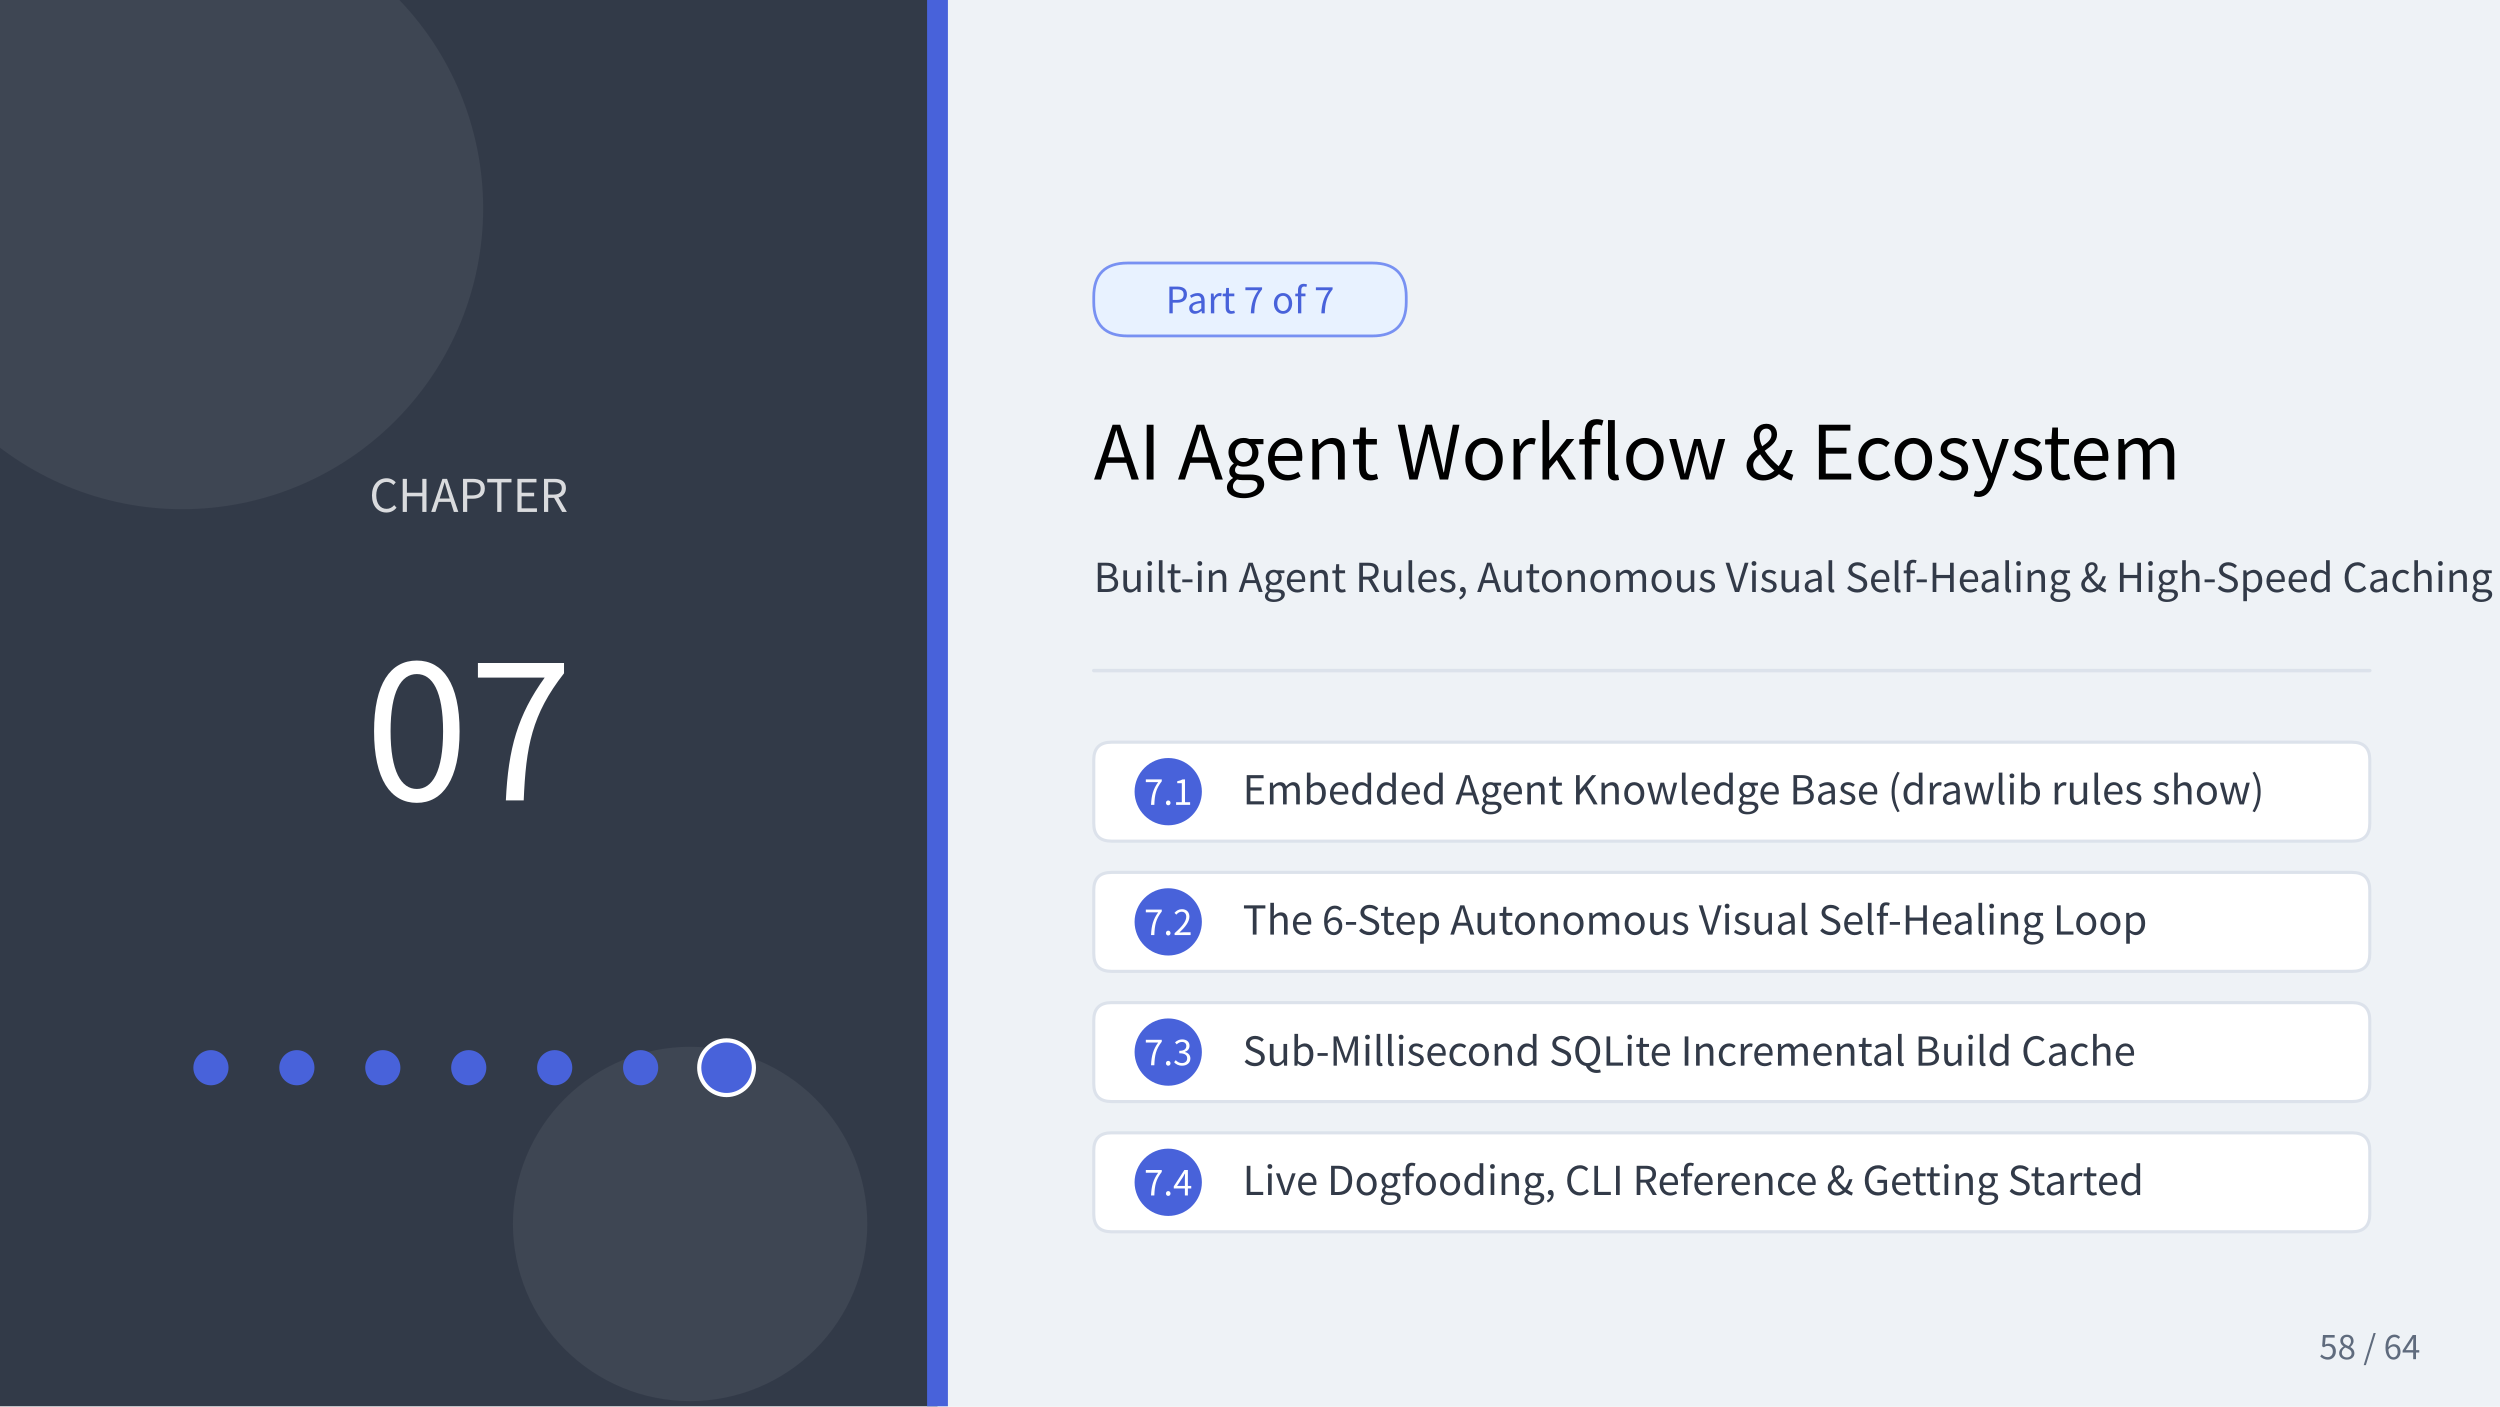
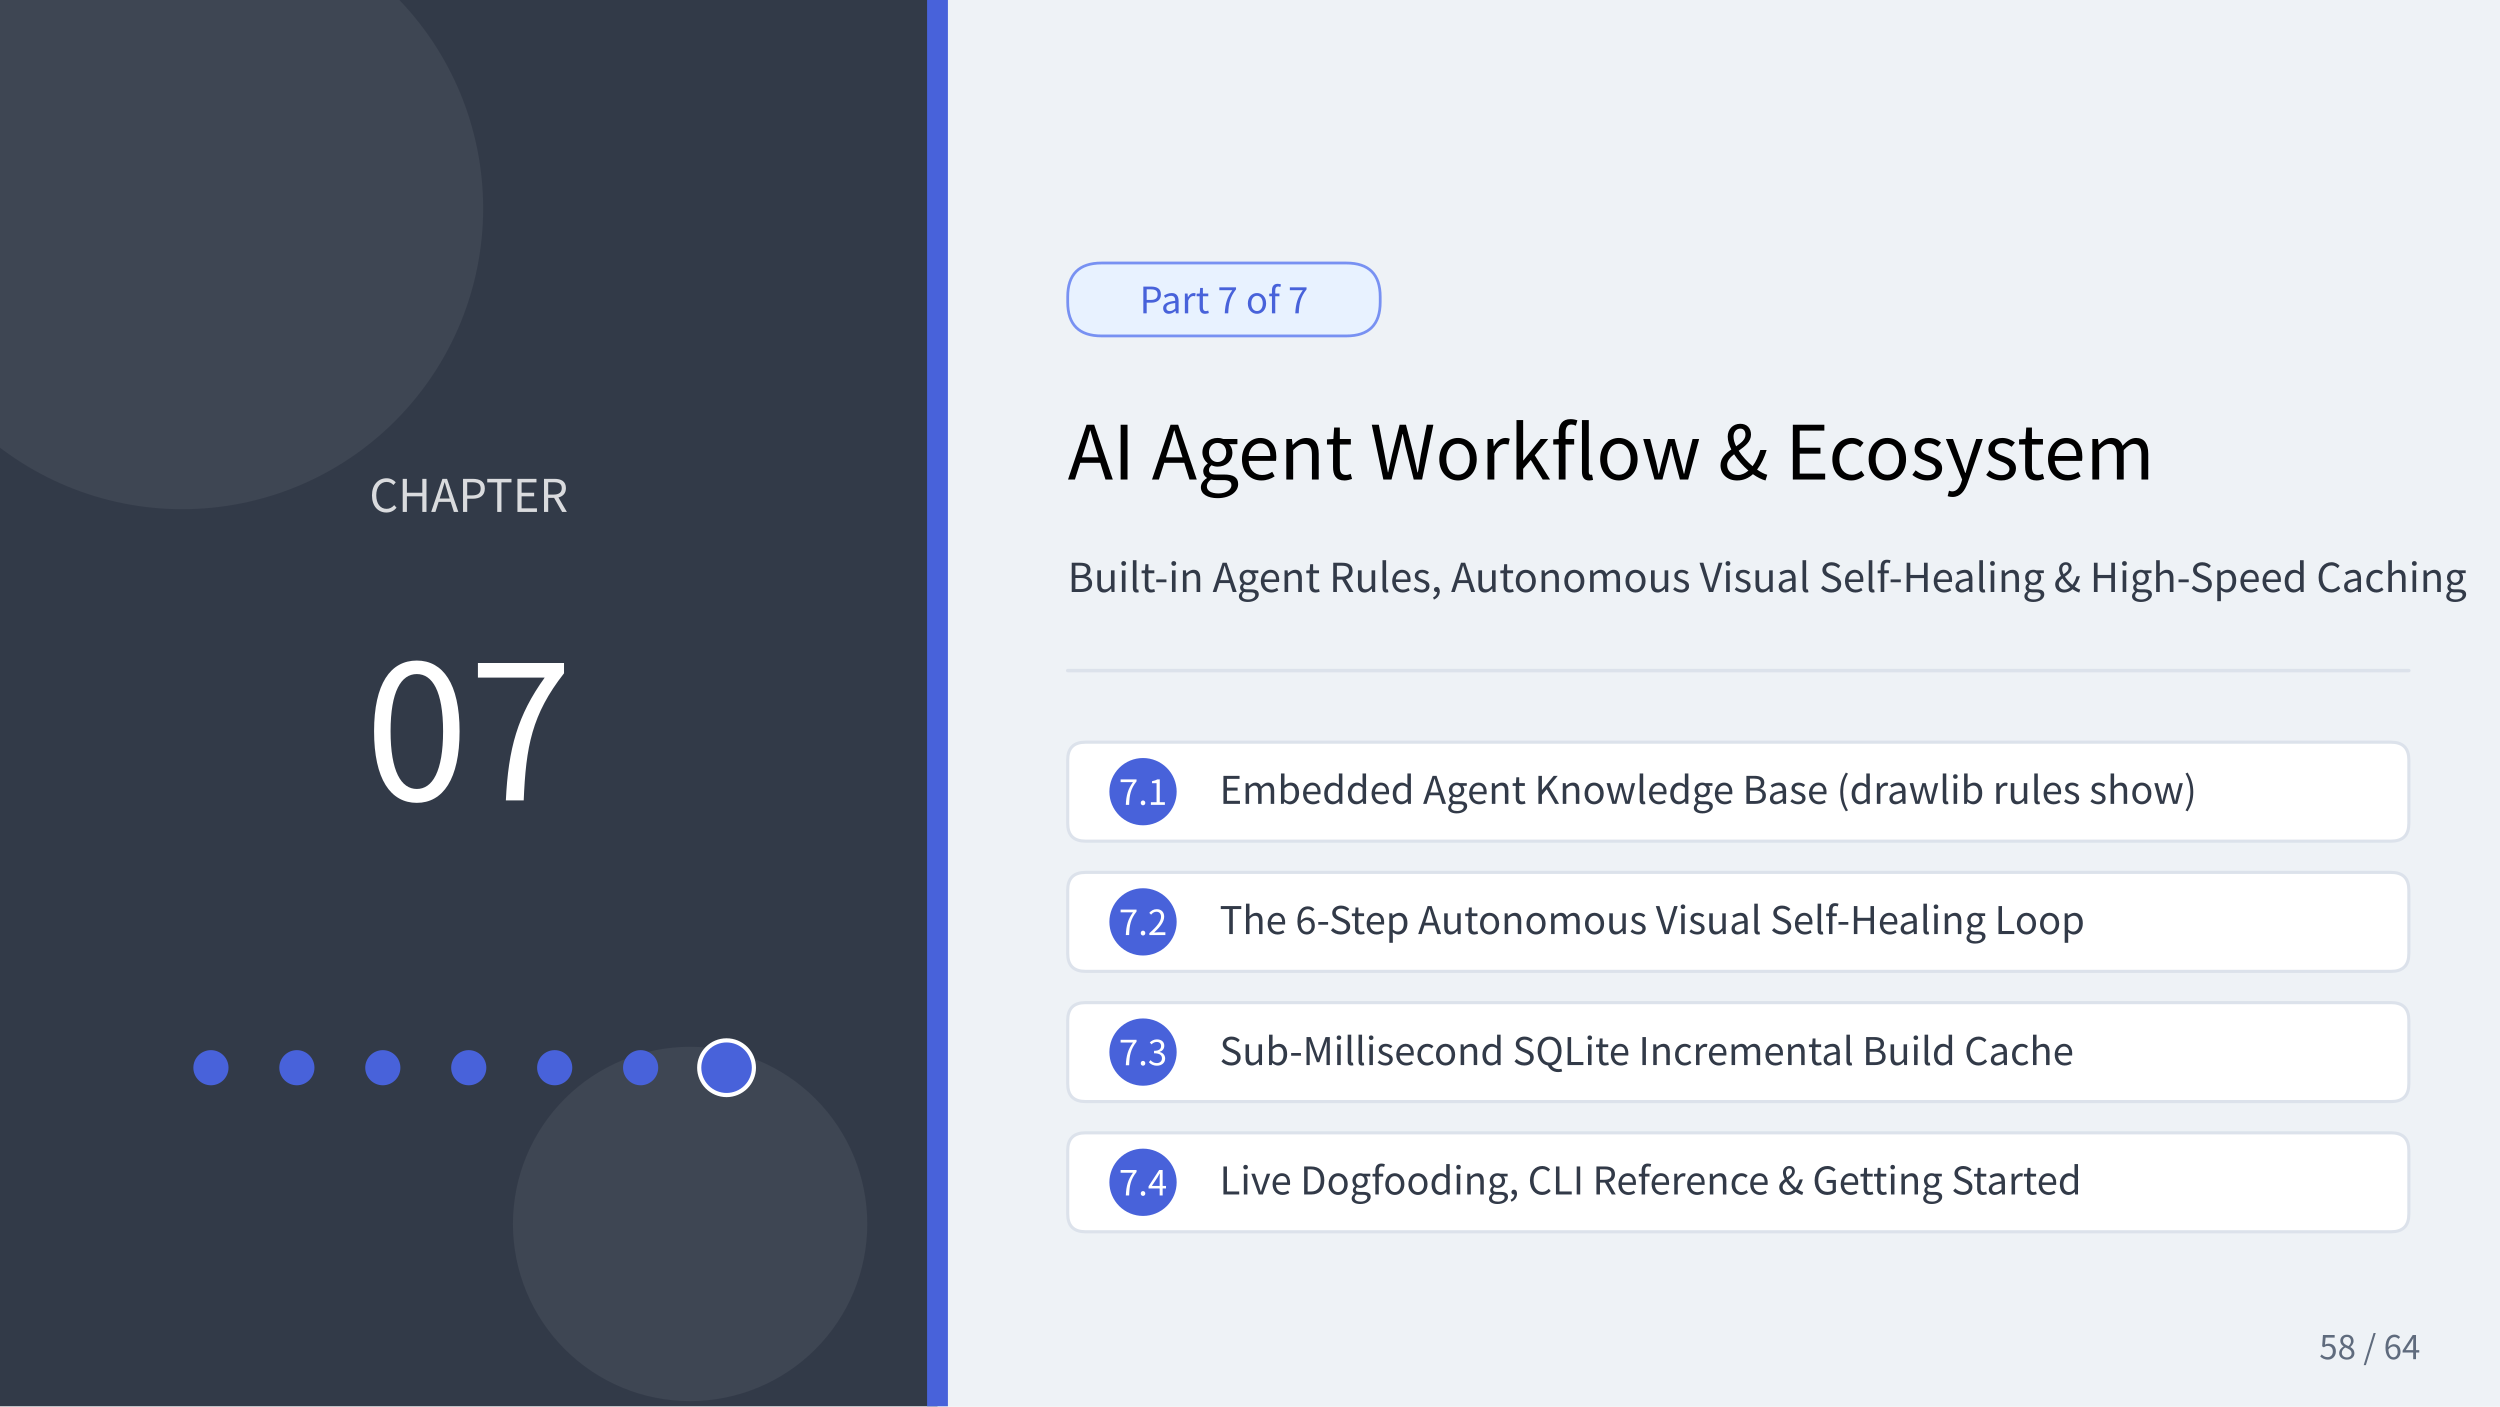
<svg xmlns="http://www.w3.org/2000/svg" width="720pt" height="405pt" viewBox="0 0 720 405" version="1.1">
  <defs>
    <style type="text/css">*{stroke-linejoin: round; stroke-linecap: butt}</style>
  </defs>
  <g id="figure_1">
    <g id="patch_1">
      <path d="M 0 405  L 720 405  L 720 0  L 0 0  z " style="fill: #ffffff" />
    </g>
    <g id="axes_1">
      <g id="patch_2">
        <path d="M 270 405  L 270 0  L 720 0  L 720 405  z " clip-path="url(#p6494dea2b6)" style="fill: #eef2f6" />
      </g>
      <g id="patch_3">
        <path d="M 0 405  L 0 0  L 270 0  L 270 405  z " clip-path="url(#p6494dea2b6)" style="fill: #323a48" />
      </g>
      <g id="patch_4">
        <path d="M 52.5 146.25  C 75.374 146.25 97.314 137.162 113.488 120.988  C 129.662 104.814 138.75 82.874 138.75 60  C 138.75 37.126 129.662 15.186 113.488 -0.988  C 97.314 -17.162 75.374 -26.25 52.5 -26.25  C 29.626 -26.25 7.686 -17.162 -8.488 -0.988  C -24.662 15.186 -33.75 37.126 -33.75 60  C -33.75 82.874 -24.662 104.814 -8.488 120.988  C 7.686 137.162 29.626 146.25 52.5 146.25  z " clip-path="url(#p6494dea2b6)" style="fill: #ffffff; opacity: 0.06; stroke: #ffffff; stroke-width: 0.8; stroke-linejoin: miter" />
      </g>
      <g id="patch_5">
        <path d="M 198.75 403.125  C 212.176 403.125 225.054 397.791 234.547 388.297  C 244.041 378.804 249.375 365.926 249.375 352.5  C 249.375 339.074 244.041 326.196 234.547 316.703  C 225.054 307.209 212.176 301.875 198.75 301.875  C 185.324 301.875 172.446 307.209 162.953 316.703  C 153.459 326.196 148.125 339.074 148.125 352.5  C 148.125 365.926 153.459 378.804 162.953 388.297  C 172.446 397.791 185.324 403.125 198.75 403.125  z " clip-path="url(#p6494dea2b6)" style="fill: #ffffff; opacity: 0.06; stroke: #ffffff; stroke-width: 0.8; stroke-linejoin: miter" />
      </g>
      <g id="patch_6">
        <path d="M 267 405  L 267 0  L 273 0  L 273 405  z " clip-path="url(#p6494dea2b6)" style="fill: #4862da" />
      </g>
      <g id="text_1">
        <g clip-path="url(#p6494dea2b6)">
          <text style="font-size: 13px; font-family: 'drawlib-cjk-japanese-noto-sans-bold', 'Noto Sans CJK JP'; text-anchor: middle; fill: #ffffff; opacity: 0.82" x="135" y="147.44" transform="rotate(-0 135 147.44)">CHAPTER</text>
        </g>
      </g>
      <g id="text_2">
        <g clip-path="url(#p6494dea2b6)">
          <text style="font-size: 54px; font-family: 'drawlib-cjk-japanese-noto-sans-bold', 'Noto Sans CJK JP'; text-anchor: middle; fill: #ffffff" x="135" y="230.52" transform="rotate(-0 135 230.52)">07</text>
        </g>
      </g>
      <g id="patch_7">
        <path d="M 60.75 312.562  C 62.093 312.562 63.38 312.029 64.33 311.08  C 65.279 310.13 65.812 308.843 65.812 307.5  C 65.812 306.157 65.279 304.87 64.33 303.92  C 63.38 302.971 62.093 302.438 60.75 302.438  C 59.407 302.438 58.12 302.971 57.17 303.92  C 56.221 304.87 55.688 306.157 55.688 307.5  C 55.688 308.843 56.221 310.13 57.17 311.08  C 58.12 312.029 59.407 312.562 60.75 312.562  z " clip-path="url(#p6494dea2b6)" style="fill: #4862da" />
      </g>
      <g id="patch_8">
        <path d="M 85.5 312.562  C 86.843 312.562 88.13 312.029 89.08 311.08  C 90.029 310.13 90.562 308.843 90.562 307.5  C 90.562 306.157 90.029 304.87 89.08 303.92  C 88.13 302.971 86.843 302.438 85.5 302.438  C 84.157 302.438 82.87 302.971 81.92 303.92  C 80.971 304.87 80.438 306.157 80.438 307.5  C 80.438 308.843 80.971 310.13 81.92 311.08  C 82.87 312.029 84.157 312.562 85.5 312.562  z " clip-path="url(#p6494dea2b6)" style="fill: #4862da" />
      </g>
      <g id="patch_9">
        <path d="M 110.25 312.562  C 111.593 312.562 112.88 312.029 113.83 311.08  C 114.779 310.13 115.312 308.843 115.312 307.5  C 115.312 306.157 114.779 304.87 113.83 303.92  C 112.88 302.971 111.593 302.438 110.25 302.438  C 108.907 302.438 107.62 302.971 106.67 303.92  C 105.721 304.87 105.188 306.157 105.188 307.5  C 105.188 308.843 105.721 310.13 106.67 311.08  C 107.62 312.029 108.907 312.562 110.25 312.562  z " clip-path="url(#p6494dea2b6)" style="fill: #4862da" />
      </g>
      <g id="patch_10">
        <path d="M 135 312.562  C 136.343 312.562 137.63 312.029 138.58 311.08  C 139.529 310.13 140.062 308.843 140.062 307.5  C 140.062 306.157 139.529 304.87 138.58 303.92  C 137.63 302.971 136.343 302.438 135 302.438  C 133.657 302.438 132.37 302.971 131.42 303.92  C 130.471 304.87 129.938 306.157 129.938 307.5  C 129.938 308.843 130.471 310.13 131.42 311.08  C 132.37 312.029 133.657 312.562 135 312.562  z " clip-path="url(#p6494dea2b6)" style="fill: #4862da" />
      </g>
      <g id="patch_11">
        <path d="M 159.75 312.562  C 161.093 312.562 162.38 312.029 163.33 311.08  C 164.279 310.13 164.812 308.843 164.812 307.5  C 164.812 306.157 164.279 304.87 163.33 303.92  C 162.38 302.971 161.093 302.438 159.75 302.438  C 158.407 302.438 157.12 302.971 156.17 303.92  C 155.221 304.87 154.688 306.157 154.688 307.5  C 154.688 308.843 155.221 310.13 156.17 311.08  C 157.12 312.029 158.407 312.562 159.75 312.562  z " clip-path="url(#p6494dea2b6)" style="fill: #4862da" />
      </g>
      <g id="patch_12">
        <path d="M 184.5 312.562  C 185.843 312.562 187.13 312.029 188.08 311.08  C 189.029 310.13 189.562 308.843 189.562 307.5  C 189.562 306.157 189.029 304.87 188.08 303.92  C 187.13 302.971 185.843 302.438 184.5 302.438  C 183.157 302.438 181.87 302.971 180.92 303.92  C 179.971 304.87 179.438 306.157 179.438 307.5  C 179.438 308.843 179.971 310.13 180.92 311.08  C 181.87 312.029 183.157 312.562 184.5 312.562  z " clip-path="url(#p6494dea2b6)" style="fill: #4862da" />
      </g>
      <g id="patch_13">
        <path d="M 209.25 315.375  C 211.338 315.375 213.342 314.545 214.818 313.068  C 216.295 311.592 217.125 309.588 217.125 307.5  C 217.125 305.412 216.295 303.408 214.818 301.932  C 213.342 300.455 211.338 299.625 209.25 299.625  C 207.162 299.625 205.158 300.455 203.682 301.932  C 202.205 303.408 201.375 305.412 201.375 307.5  C 201.375 309.588 202.205 311.592 203.682 313.068  C 205.158 314.545 207.162 315.375 209.25 315.375  z " clip-path="url(#p6494dea2b6)" style="fill: #4862da; stroke: #ffffff; stroke-width: 1.2; stroke-linejoin: miter" />
      </g>
      <g id="patch_14">
-         <path d="M 360 96.75  L 324.75 96.75  Q 315 96.75 315 87  L 315 85.5  Q 315 75.75 324.75 75.75  L 395.25 75.75  Q 405 75.75 405 85.5  L 405 87  Q 405 96.75 395.25 96.75  z " clip-path="url(#p6494dea2b6)" style="fill: #e8f2ff; stroke: #7891f2; stroke-width: 0.8; stroke-linejoin: miter" />
+         <path d="M 352.5 96.75  L 317.25 96.75  Q 307.5 96.75 307.5 87  L 307.5 85.5  Q 307.5 75.75 317.25 75.75  L 387.75 75.75  Q 397.5 75.75 397.5 85.5  L 397.5 87  Q 397.5 96.75 387.75 96.75  z " clip-path="url(#p6494dea2b6)" style="fill: #e8f2ff; stroke: #7891f2; stroke-width: 0.8; stroke-linejoin: miter" />
      </g>
      <g id="text_3">
        <g clip-path="url(#p6494dea2b6)">
-           <text style="font-size: 10.5px; font-family: 'drawlib-cjk-japanese-noto-sans-bold', 'Noto Sans CJK JP'; text-anchor: middle; fill: #4862da" x="360" y="90.24" transform="rotate(-0 360 90.24)">Part 7 of 7</text>
+           <text style="font-size: 10.5px; font-family: 'drawlib-cjk-japanese-noto-sans-bold', 'Noto Sans CJK JP'; text-anchor: middle; fill: #4862da" x="352.5" y="90.24" transform="rotate(-0 352.5 90.24)">Part 7 of 7</text>
        </g>
      </g>
      <g id="text_4">
        <g clip-path="url(#p6494dea2b6)">
-           <text style="font-size: 21.5px; font-family: 'drawlib-cjk-japanese-noto-sans-bold', 'Noto Sans CJK JP'; text-anchor: start" x="315" y="138.098" transform="rotate(-0 315 138.0981)">AI Agent Workflow &amp; Ecosystem</text>
+           <text style="font-size: 21.5px; font-family: 'drawlib-cjk-japanese-noto-sans-bold', 'Noto Sans CJK JP'; text-anchor: start" x="307.5" y="138.098" transform="rotate(-0 307.5 138.0981)">AI Agent Workflow &amp; Ecosystem</text>
        </g>
      </g>
      <g id="text_5">
        <g clip-path="url(#p6494dea2b6)">
-           <text style="font-size: 11.5px; font-family: 'drawlib-cjk-japanese-noto-sans-regular', 'Noto Sans CJK JP'; text-anchor: start; fill: #323a48" x="315" y="170.498" transform="rotate(-0 315 170.4975)">Built-in Agent Rules, Autonomous Visual Self-Healing &amp; High-Speed Caching</text>
+           <text style="font-size: 11.5px; font-family: 'drawlib-cjk-japanese-noto-sans-regular', 'Noto Sans CJK JP'; text-anchor: start; fill: #323a48" x="307.5" y="170.498" transform="rotate(-0 307.5 170.4975)">Built-in Agent Rules, Autonomous Visual Self-Healing &amp; High-Speed Caching</text>
        </g>
      </g>
      <g id="patch_15">
-         <path d="M 315 193.125  L 682.5 193.125  " clip-path="url(#p6494dea2b6)" style="fill: none; stroke: #dce2eb; stroke-linecap: round" />
+         <path d="M 307.5 193.125  L 693.75 193.125  " clip-path="url(#p6494dea2b6)" style="fill: none; stroke: #dce2eb; stroke-linecap: round" />
      </g>
      <g id="patch_16">
-         <path d="M 498.75 242.25  L 320.13 242.25  Q 315 242.25 315 237.12  L 315 218.88  Q 315 213.75 320.13 213.75  L 677.37 213.75  Q 682.5 213.75 682.5 218.88  L 682.5 237.12  Q 682.5 242.25 677.37 242.25  z " clip-path="url(#p6494dea2b6)" style="fill: #ffffff; stroke: #dce2eb; stroke-width: 0.9; stroke-linejoin: miter" />
+         <path d="M 500.625 242.25  L 312.63 242.25  Q 307.5 242.25 307.5 237.12  L 307.5 218.88  Q 307.5 213.75 312.63 213.75  L 688.62 213.75  Q 693.75 213.75 693.75 218.88  L 693.75 237.12  Q 693.75 242.25 688.62 242.25  z " clip-path="url(#p6494dea2b6)" style="fill: #ffffff; stroke: #dce2eb; stroke-width: 0.9; stroke-linejoin: miter" />
      </g>
      <g id="patch_17">
-         <path d="M 336.45 237.69  C 339.02 237.69 341.485 236.669 343.302 234.852  C 345.119 233.035 346.14 230.57 346.14 228  C 346.14 225.43 345.119 222.965 343.302 221.148  C 341.485 219.331 339.02 218.31 336.45 218.31  C 333.88 218.31 331.415 219.331 329.598 221.148  C 327.781 222.965 326.76 225.43 326.76 228  C 326.76 230.57 327.781 233.035 329.598 234.852  C 331.415 236.669 333.88 237.69 336.45 237.69  z " clip-path="url(#p6494dea2b6)" style="fill: #4862da" />
+         <path d="M 329.19 237.69  C 331.76 237.69 334.225 236.669 336.042 234.852  C 337.859 233.035 338.88 230.57 338.88 228  C 338.88 225.43 337.859 222.965 336.042 221.148  C 334.225 219.331 331.76 218.31 329.19 218.31  C 326.62 218.31 324.155 219.331 322.338 221.148  C 320.521 222.965 319.5 225.43 319.5 228  C 319.5 230.57 320.521 233.035 322.338 234.852  C 324.155 236.669 326.62 237.69 329.19 237.69  z " clip-path="url(#p6494dea2b6)" style="fill: #4862da" />
      </g>
      <g id="text_6">
        <g clip-path="url(#p6494dea2b6)">
-           <text style="font-size: 10px; font-family: 'drawlib-cjk-japanese-noto-sans-bold', 'Noto Sans CJK JP'; text-anchor: middle; fill: #ffffff" x="336.45" y="231.8" transform="rotate(-0 336.45 231.8)">7.1</text>
+           <text style="font-size: 10px; font-family: 'drawlib-cjk-japanese-noto-sans-bold', 'Noto Sans CJK JP'; text-anchor: middle; fill: #ffffff" x="329.19" y="231.8" transform="rotate(-0 329.19 231.8)">7.1</text>
        </g>
      </g>
      <g id="text_7">
        <g clip-path="url(#p6494dea2b6)">
-           <text style="font-size: 11.5px; font-family: 'drawlib-cjk-japanese-noto-sans-bold', 'Noto Sans CJK JP'; text-anchor: start; fill: #323a48" x="357.9" y="231.663" transform="rotate(-0 357.9 231.6629)">Embedded Agent Knowledge Base (drawlib rules show)</text>
+           <text style="font-size: 11px; font-family: 'drawlib-cjk-japanese-noto-sans-bold', 'Noto Sans CJK JP'; text-anchor: start; fill: #323a48" x="351.24" y="231.504" transform="rotate(-0 351.24 231.5037)">Embedded Agent Knowledge Base (drawlib rules show)</text>
        </g>
      </g>
      <g id="patch_18">
-         <path d="M 498.75 279.75  L 320.13 279.75  Q 315 279.75 315 274.62  L 315 256.38  Q 315 251.25 320.13 251.25  L 677.37 251.25  Q 682.5 251.25 682.5 256.38  L 682.5 274.62  Q 682.5 279.75 677.37 279.75  z " clip-path="url(#p6494dea2b6)" style="fill: #ffffff; stroke: #dce2eb; stroke-width: 0.9; stroke-linejoin: miter" />
+         <path d="M 500.625 279.75  L 312.63 279.75  Q 307.5 279.75 307.5 274.62  L 307.5 256.38  Q 307.5 251.25 312.63 251.25  L 688.62 251.25  Q 693.75 251.25 693.75 256.38  L 693.75 274.62  Q 693.75 279.75 688.62 279.75  z " clip-path="url(#p6494dea2b6)" style="fill: #ffffff; stroke: #dce2eb; stroke-width: 0.9; stroke-linejoin: miter" />
      </g>
      <g id="patch_19">
-         <path d="M 336.45 275.19  C 339.02 275.19 341.485 274.169 343.302 272.352  C 345.119 270.535 346.14 268.07 346.14 265.5  C 346.14 262.93 345.119 260.465 343.302 258.648  C 341.485 256.831 339.02 255.81 336.45 255.81  C 333.88 255.81 331.415 256.831 329.598 258.648  C 327.781 260.465 326.76 262.93 326.76 265.5  C 326.76 268.07 327.781 270.535 329.598 272.352  C 331.415 274.169 333.88 275.19 336.45 275.19  z " clip-path="url(#p6494dea2b6)" style="fill: #4862da" />
+         <path d="M 329.19 275.19  C 331.76 275.19 334.225 274.169 336.042 272.352  C 337.859 270.535 338.88 268.07 338.88 265.5  C 338.88 262.93 337.859 260.465 336.042 258.648  C 334.225 256.831 331.76 255.81 329.19 255.81  C 326.62 255.81 324.155 256.831 322.338 258.648  C 320.521 260.465 319.5 262.93 319.5 265.5  C 319.5 268.07 320.521 270.535 322.338 272.352  C 324.155 274.169 326.62 275.19 329.19 275.19  z " clip-path="url(#p6494dea2b6)" style="fill: #4862da" />
      </g>
      <g id="text_8">
        <g clip-path="url(#p6494dea2b6)">
-           <text style="font-size: 10px; font-family: 'drawlib-cjk-japanese-noto-sans-bold', 'Noto Sans CJK JP'; text-anchor: middle; fill: #ffffff" x="336.45" y="269.3" transform="rotate(-0 336.45 269.3)">7.2</text>
+           <text style="font-size: 10px; font-family: 'drawlib-cjk-japanese-noto-sans-bold', 'Noto Sans CJK JP'; text-anchor: middle; fill: #ffffff" x="329.19" y="269.3" transform="rotate(-0 329.19 269.3)">7.2</text>
        </g>
      </g>
      <g id="text_9">
        <g clip-path="url(#p6494dea2b6)">
-           <text style="font-size: 11.5px; font-family: 'drawlib-cjk-japanese-noto-sans-bold', 'Noto Sans CJK JP'; text-anchor: start; fill: #323a48" x="357.9" y="269.163" transform="rotate(-0 357.9 269.1629)">The 6-Step Autonomous Visual Self-Healing Loop</text>
+           <text style="font-size: 11px; font-family: 'drawlib-cjk-japanese-noto-sans-bold', 'Noto Sans CJK JP'; text-anchor: start; fill: #323a48" x="351.24" y="269.004" transform="rotate(-0 351.24 269.0037)">The 6-Step Autonomous Visual Self-Healing Loop</text>
        </g>
      </g>
      <g id="patch_20">
-         <path d="M 498.75 317.25  L 320.13 317.25  Q 315 317.25 315 312.12  L 315 293.88  Q 315 288.75 320.13 288.75  L 677.37 288.75  Q 682.5 288.75 682.5 293.88  L 682.5 312.12  Q 682.5 317.25 677.37 317.25  z " clip-path="url(#p6494dea2b6)" style="fill: #ffffff; stroke: #dce2eb; stroke-width: 0.9; stroke-linejoin: miter" />
+         <path d="M 500.625 317.25  L 312.63 317.25  Q 307.5 317.25 307.5 312.12  L 307.5 293.88  Q 307.5 288.75 312.63 288.75  L 688.62 288.75  Q 693.75 288.75 693.75 293.88  L 693.75 312.12  Q 693.75 317.25 688.62 317.25  z " clip-path="url(#p6494dea2b6)" style="fill: #ffffff; stroke: #dce2eb; stroke-width: 0.9; stroke-linejoin: miter" />
      </g>
      <g id="patch_21">
-         <path d="M 336.45 312.69  C 339.02 312.69 341.485 311.669 343.302 309.852  C 345.119 308.035 346.14 305.57 346.14 303  C 346.14 300.43 345.119 297.965 343.302 296.148  C 341.485 294.331 339.02 293.31 336.45 293.31  C 333.88 293.31 331.415 294.331 329.598 296.148  C 327.781 297.965 326.76 300.43 326.76 303  C 326.76 305.57 327.781 308.035 329.598 309.852  C 331.415 311.669 333.88 312.69 336.45 312.69  z " clip-path="url(#p6494dea2b6)" style="fill: #4862da" />
+         <path d="M 329.19 312.69  C 331.76 312.69 334.225 311.669 336.042 309.852  C 337.859 308.035 338.88 305.57 338.88 303  C 338.88 300.43 337.859 297.965 336.042 296.148  C 334.225 294.331 331.76 293.31 329.19 293.31  C 326.62 293.31 324.155 294.331 322.338 296.148  C 320.521 297.965 319.5 300.43 319.5 303  C 319.5 305.57 320.521 308.035 322.338 309.852  C 324.155 311.669 326.62 312.69 329.19 312.69  z " clip-path="url(#p6494dea2b6)" style="fill: #4862da" />
      </g>
      <g id="text_10">
        <g clip-path="url(#p6494dea2b6)">
-           <text style="font-size: 10px; font-family: 'drawlib-cjk-japanese-noto-sans-bold', 'Noto Sans CJK JP'; text-anchor: middle; fill: #ffffff" x="336.45" y="306.8" transform="rotate(-0 336.45 306.8)">7.3</text>
+           <text style="font-size: 10px; font-family: 'drawlib-cjk-japanese-noto-sans-bold', 'Noto Sans CJK JP'; text-anchor: middle; fill: #ffffff" x="329.19" y="306.8" transform="rotate(-0 329.19 306.8)">7.3</text>
        </g>
      </g>
      <g id="text_11">
        <g clip-path="url(#p6494dea2b6)">
-           <text style="font-size: 11.5px; font-family: 'drawlib-cjk-japanese-noto-sans-bold', 'Noto Sans CJK JP'; text-anchor: start; fill: #323a48" x="357.9" y="306.905" transform="rotate(-0 357.9 306.9046)">Sub-Millisecond SQLite Incremental Build Cache</text>
+           <text style="font-size: 11px; font-family: 'drawlib-cjk-japanese-noto-sans-bold', 'Noto Sans CJK JP'; text-anchor: start; fill: #323a48" x="351.24" y="306.735" transform="rotate(-0 351.24 306.7348)">Sub-Millisecond SQLite Incremental Build Cache</text>
        </g>
      </g>
      <g id="patch_22">
-         <path d="M 498.75 354.75  L 320.13 354.75  Q 315 354.75 315 349.62  L 315 331.38  Q 315 326.25 320.13 326.25  L 677.37 326.25  Q 682.5 326.25 682.5 331.38  L 682.5 349.62  Q 682.5 354.75 677.37 354.75  z " clip-path="url(#p6494dea2b6)" style="fill: #ffffff; stroke: #dce2eb; stroke-width: 0.9; stroke-linejoin: miter" />
+         <path d="M 500.625 354.75  L 312.63 354.75  Q 307.5 354.75 307.5 349.62  L 307.5 331.38  Q 307.5 326.25 312.63 326.25  L 688.62 326.25  Q 693.75 326.25 693.75 331.38  L 693.75 349.62  Q 693.75 354.75 688.62 354.75  z " clip-path="url(#p6494dea2b6)" style="fill: #ffffff; stroke: #dce2eb; stroke-width: 0.9; stroke-linejoin: miter" />
      </g>
      <g id="patch_23">
-         <path d="M 336.45 350.19  C 339.02 350.19 341.485 349.169 343.302 347.352  C 345.119 345.535 346.14 343.07 346.14 340.5  C 346.14 337.93 345.119 335.465 343.302 333.648  C 341.485 331.831 339.02 330.81 336.45 330.81  C 333.88 330.81 331.415 331.831 329.598 333.648  C 327.781 335.465 326.76 337.93 326.76 340.5  C 326.76 343.07 327.781 345.535 329.598 347.352  C 331.415 349.169 333.88 350.19 336.45 350.19  z " clip-path="url(#p6494dea2b6)" style="fill: #4862da" />
+         <path d="M 329.19 350.19  C 331.76 350.19 334.225 349.169 336.042 347.352  C 337.859 345.535 338.88 343.07 338.88 340.5  C 338.88 337.93 337.859 335.465 336.042 333.648  C 334.225 331.831 331.76 330.81 329.19 330.81  C 326.62 330.81 324.155 331.831 322.338 333.648  C 320.521 335.465 319.5 337.93 319.5 340.5  C 319.5 343.07 320.521 345.535 322.338 347.352  C 324.155 349.169 326.62 350.19 329.19 350.19  z " clip-path="url(#p6494dea2b6)" style="fill: #4862da" />
      </g>
      <g id="text_12">
        <g clip-path="url(#p6494dea2b6)">
-           <text style="font-size: 10px; font-family: 'drawlib-cjk-japanese-noto-sans-bold', 'Noto Sans CJK JP'; text-anchor: middle; fill: #ffffff" x="336.45" y="344.3" transform="rotate(-0 336.45 344.3)">7.4</text>
+           <text style="font-size: 10px; font-family: 'drawlib-cjk-japanese-noto-sans-bold', 'Noto Sans CJK JP'; text-anchor: middle; fill: #ffffff" x="329.19" y="344.3" transform="rotate(-0 329.19 344.3)">7.4</text>
        </g>
      </g>
      <g id="text_13">
        <g clip-path="url(#p6494dea2b6)">
-           <text style="font-size: 11.5px; font-family: 'drawlib-cjk-japanese-noto-sans-bold', 'Noto Sans CJK JP'; text-anchor: start; fill: #323a48" x="357.9" y="344.163" transform="rotate(-0 357.9 344.1629)">Live Dogfooding, CLI Reference &amp; Getting Started</text>
+           <text style="font-size: 11px; font-family: 'drawlib-cjk-japanese-noto-sans-bold', 'Noto Sans CJK JP'; text-anchor: start; fill: #323a48" x="351.24" y="344.004" transform="rotate(-0 351.24 344.0037)">Live Dogfooding, CLI Reference &amp; Getting Started</text>
        </g>
      </g>
      <g id="text_14">
        <g clip-path="url(#p6494dea2b6)">
          <text style="font-size: 9.5px; font-family: 'drawlib-cjk-japanese-noto-sans-regular', 'Noto Sans CJK JP'; text-anchor: middle; fill: #5f6b7d" x="682.5" y="391.454" transform="rotate(-0 682.5 391.4545)">58 / 64</text>
        </g>
      </g>
    </g>
  </g>
  <defs>
    <clipPath id="p6494dea2b6">
      <rect x="0" y="0" width="720" height="405" />
    </clipPath>
  </defs>
</svg>
